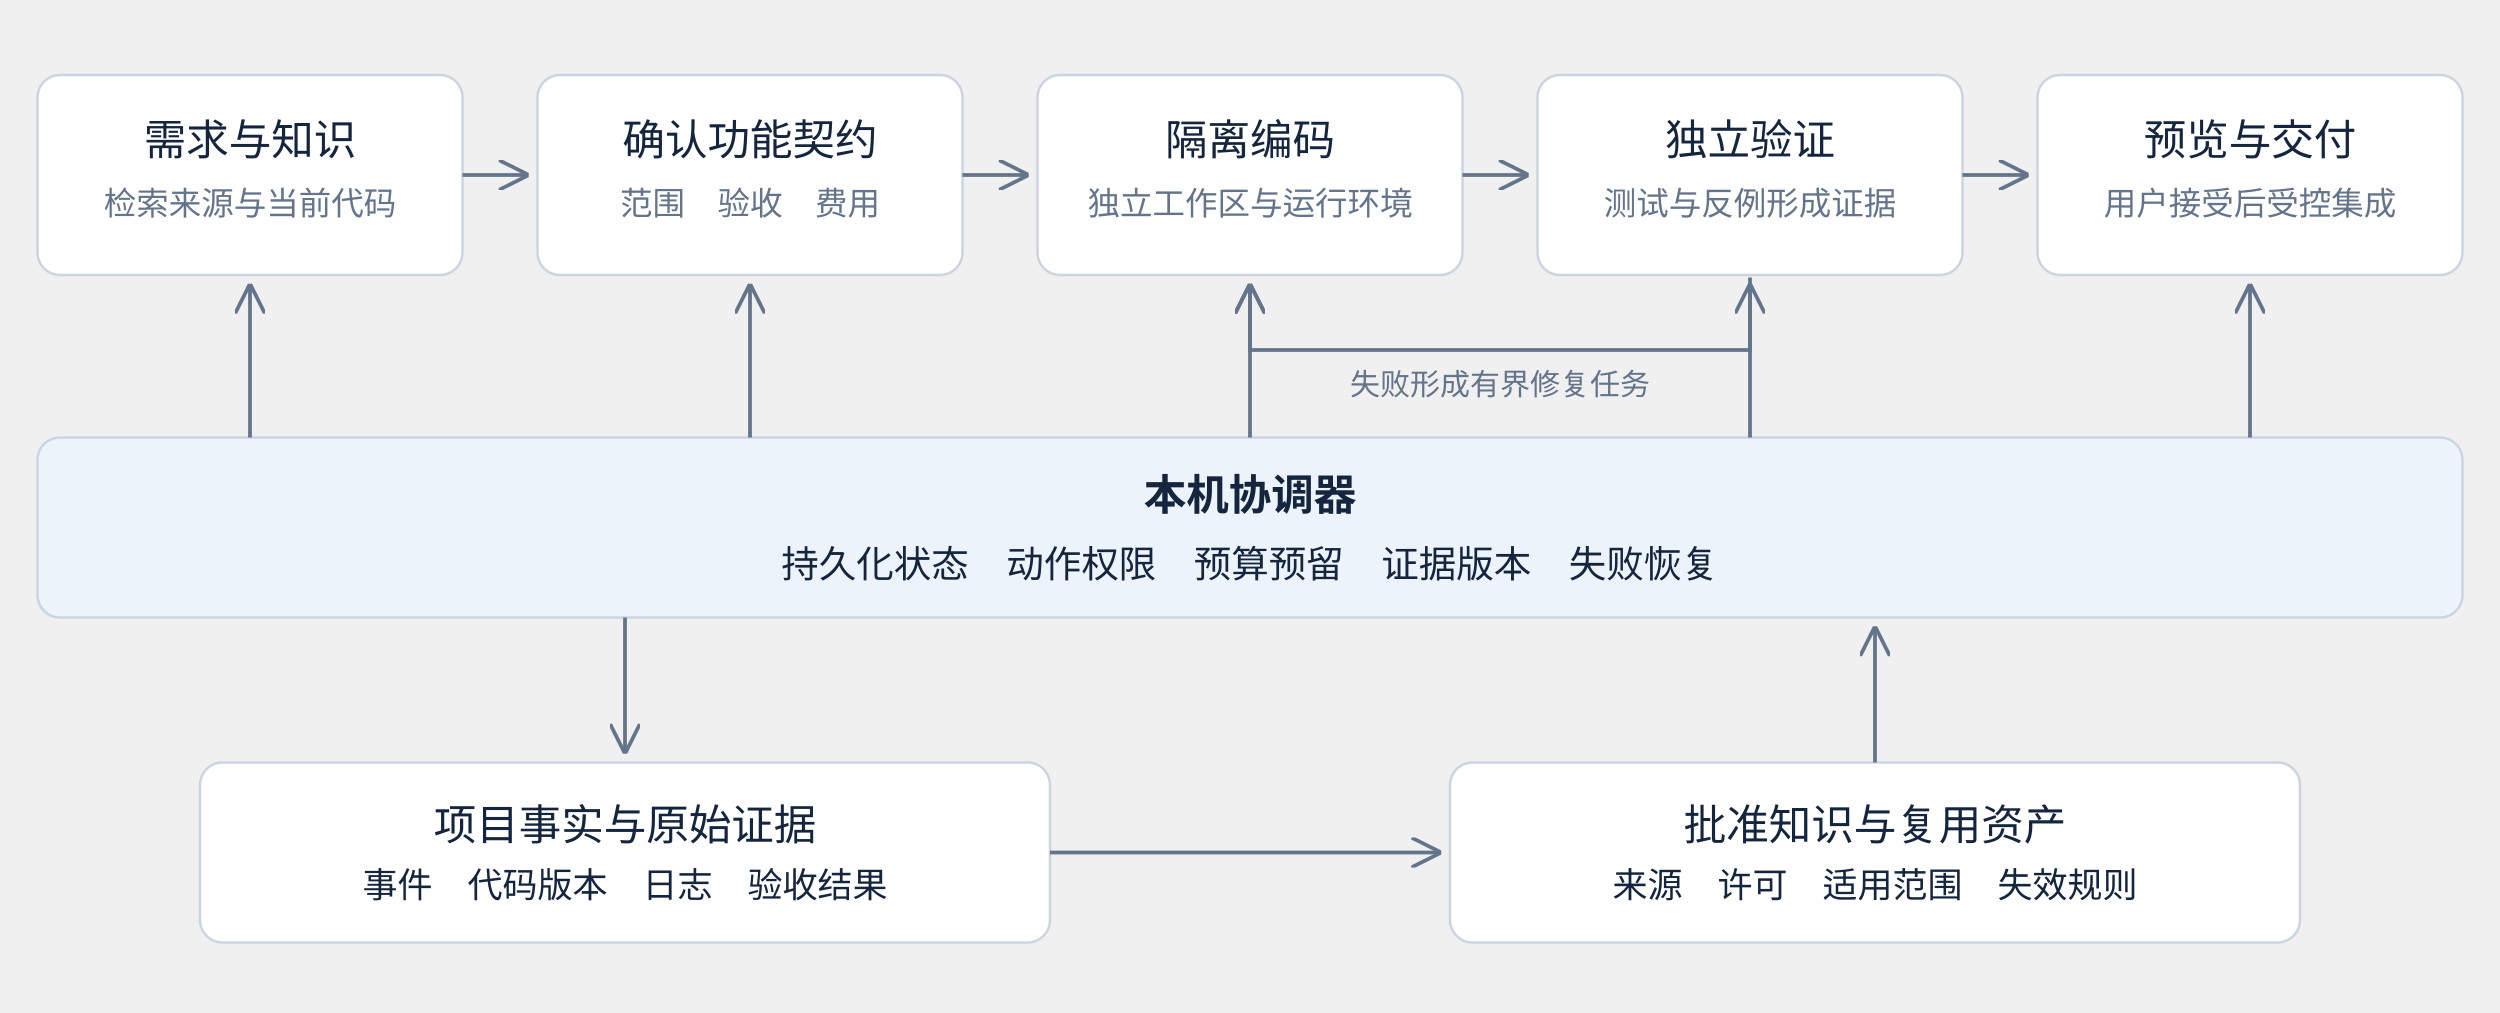
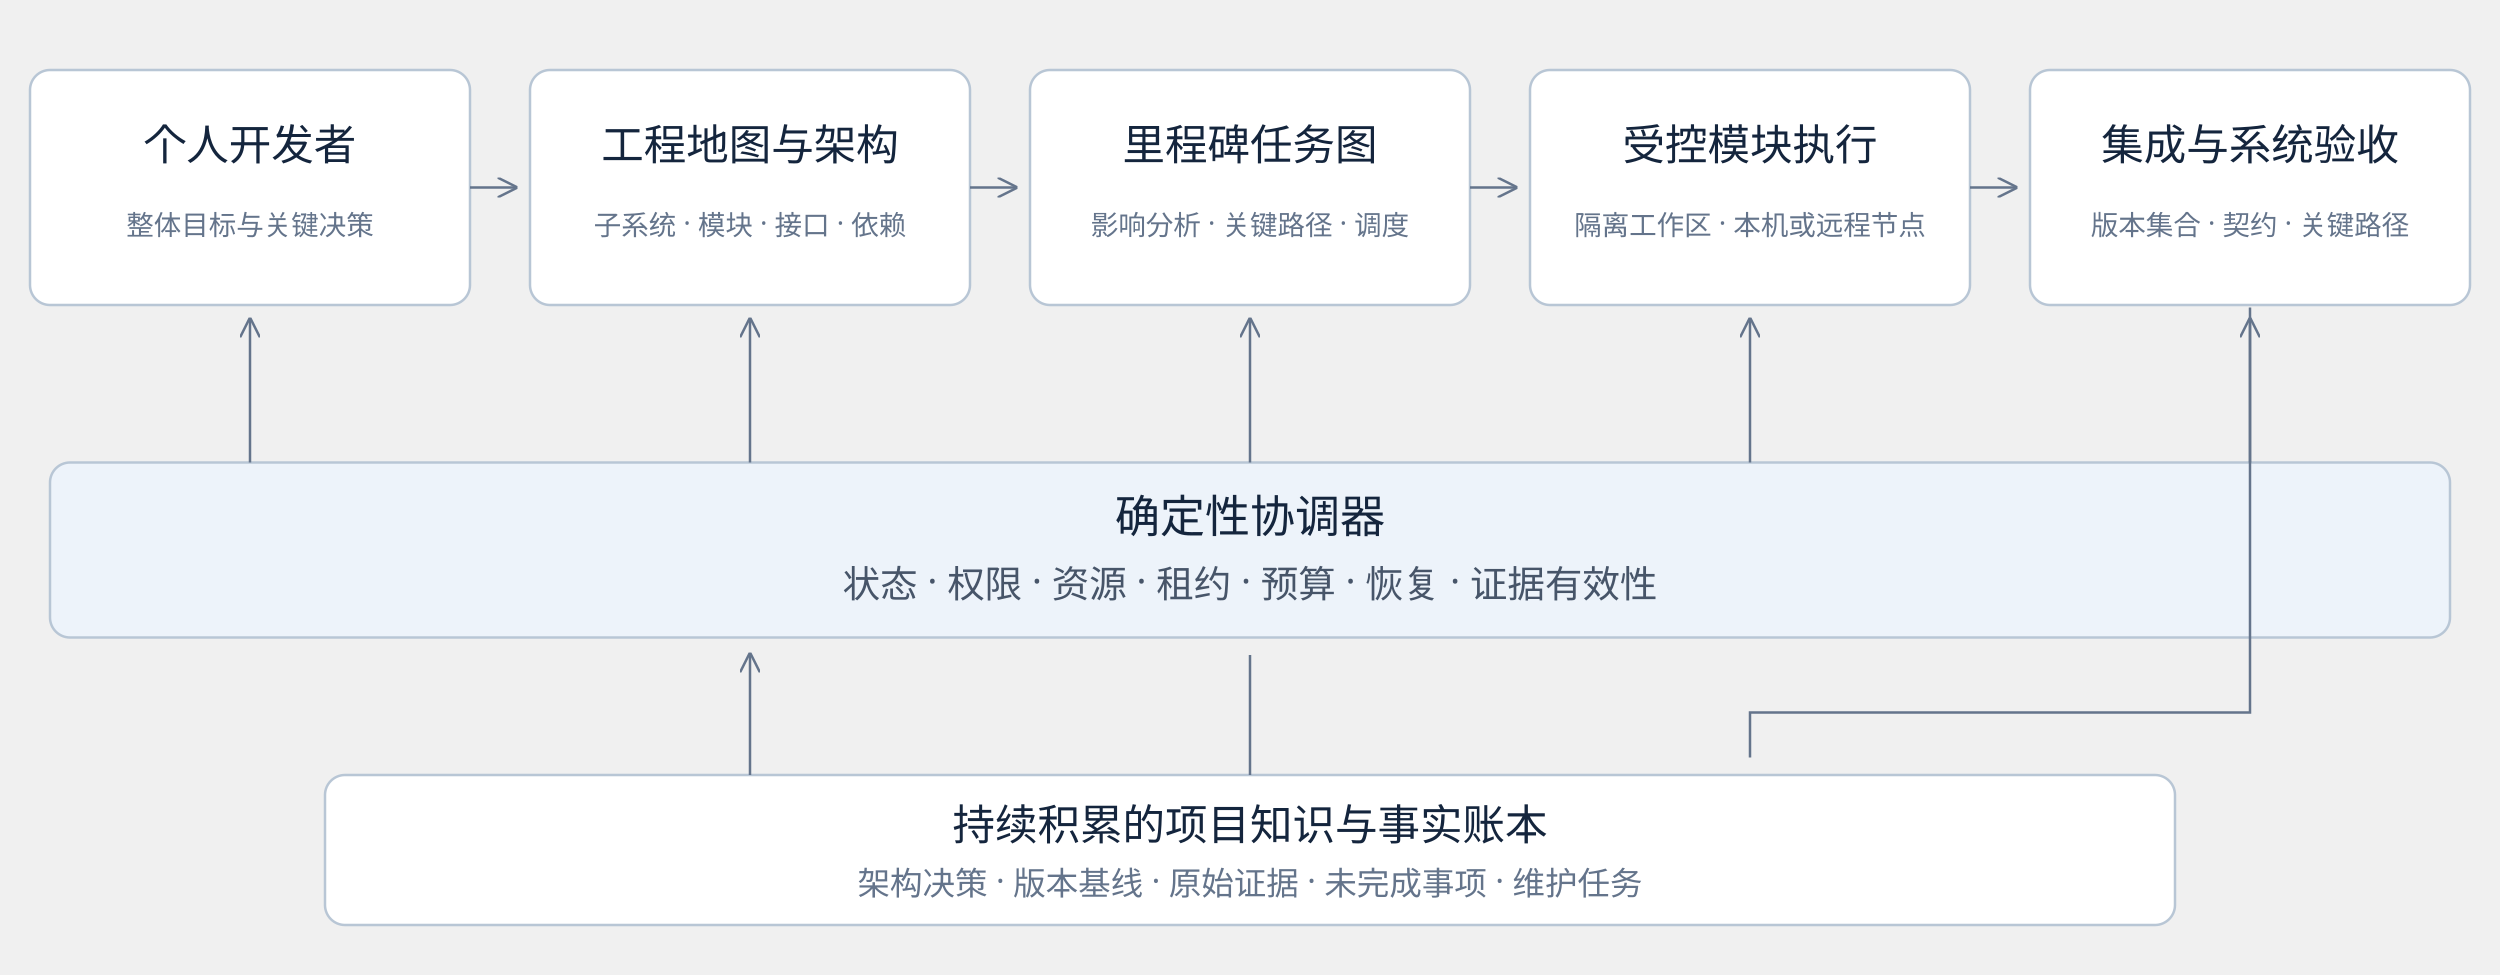
- <svg xmlns="http://www.w3.org/2000/svg" viewBox="0 0 1000 405" role="img" aria-labelledby="maptitle">
+ <svg xmlns="http://www.w3.org/2000/svg" viewBox="0 0 1000 390" role="img" aria-labelledby="title">
  <defs>
-     <marker id="arrow" markerWidth="8" markerHeight="8" refX="7" refY="4" orient="auto">
+     <marker id="a" markerWidth="8" markerHeight="8" refX="7" refY="4" orient="auto">
      <path d="M0 0L8 4L0 8" fill="none" stroke="#64748b" />
    </marker>
  </defs>
-   <g font-family="Microsoft YaHei, sans-serif" font-size="17" text-anchor="middle">
-     <g fill="#fff" stroke="#cbd5e1">
-       <rect x="15" y="30" width="170" height="80" rx="9" />
-       <rect x="215" y="30" width="170" height="80" rx="9" />
-       <rect x="415" y="30" width="170" height="80" rx="9" />
-       <rect x="615" y="30" width="170" height="80" rx="9" />
-       <rect x="815" y="30" width="170" height="80" rx="9" />
-       <rect x="15" y="175" width="970" height="72" rx="9" fill="#edf3fa" />
-       <rect x="80" y="305" width="340" height="72" rx="9" />
-       <rect x="580" y="305" width="340" height="72" rx="9" />
-     </g>
-     <g fill="#14253d">
-       <text x="100" y="62">需求与知识</text>
-       <text x="300" y="62">确认功能契约</text>
-       <text x="500" y="62">隔离编码</text>
-       <text x="700" y="62">独立验证</text>
-       <text x="900" y="62">预览与交付</text>
-       <text x="500" y="204" font-weight="bold">本机协调器</text>
-       <text x="500" y="231" font-size="15">持久化状态　动作权限　预算预留　证据版本　失败恢复</text>
-       <text x="250" y="336">项目事实与原始证据</text>
-       <text x="250" y="359" font-size="14">事件　代码版本　日志　验收结果</text>
-       <text x="750" y="336">批准知识与复用资产</text>
-       <text x="750" y="359" font-size="14">来源　许可　适用范围　失效规则</text>
-     </g>
-     <g fill="#64748b" font-size="13">
-       <text x="100" y="86">检索来源与当前代码</text>
-       <text x="300" y="86">范围　验收　费用</text>
-       <text x="500" y="86">独立工作区与运行环境</text>
-       <text x="700" y="86">测试与反例形成证据</text>
-       <text x="900" y="86">用户接受后受控集成</text>
-     </g>
-     <g stroke="#64748b" fill="none" stroke-width="1.5" marker-end="url(#arrow)">
-       <path d="M185 70H210" />
-       <path d="M385 70H410" />
-       <path d="M585 70H610" />
-       <path d="M785 70H810" />
-       <path d="M100 175V115" />
-       <path d="M300 175V115" />
-       <path d="M500 175V115" />
-       <path d="M700 175V115" />
-       <path d="M900 175V115" />
-       <path d="M250 247V300" />
-       <path d="M750 305V252" />
-       <path d="M420 341H575" />
-       <path d="M700 111V140H500V115" />
-     </g>
-     <text x="600" y="158" fill="#64748b" font-size="12">失败形成有界修复任务</text>
+   <g font-family="Microsoft YaHei, sans-serif" text-anchor="middle">
+     <rect x="12" y="28" width="176" height="94" rx="8" fill="#fff" stroke="#b8c6d5" />
+     <text x="100" y="64" fill="#14253d" font-size="17">个人开发者</text>
+     <text x="100" y="94" fill="#64748b" font-size="11">整体目标与关键决策</text>
+     <path d="M188 75H206" fill="none" stroke="#64748b" marker-end="url(#a)" />
+     <rect x="212" y="28" width="176" height="94" rx="8" fill="#fff" stroke="#b8c6d5" />
+     <text x="300" y="64" fill="#14253d" font-size="17">工程地图与架构</text>
+     <text x="300" y="94" fill="#64748b" font-size="11">子系统 · 模块 · 接口 · 依赖</text>
+     <path d="M388 75H406" fill="none" stroke="#64748b" marker-end="url(#a)" />
+     <rect x="412" y="28" width="176" height="94" rx="8" fill="#fff" stroke="#b8c6d5" />
+     <text x="500" y="64" fill="#14253d" font-size="17">里程碑任务图</text>
+     <text x="500" y="94" fill="#64748b" font-size="11">影响分析 · 关键路径 · 调度</text>
+     <path d="M588 75H606" fill="none" stroke="#64748b" marker-end="url(#a)" />
+     <rect x="612" y="28" width="176" height="94" rx="8" fill="#fff" stroke="#b8c6d5" />
+     <text x="700" y="64" fill="#14253d" font-size="17">受控模块执行</text>
+     <text x="700" y="94" fill="#64748b" font-size="11">隔离工作区 · 本机或远程节点</text>
+     <path d="M788 75H806" fill="none" stroke="#64748b" marker-end="url(#a)" />
+     <rect x="812" y="28" width="176" height="94" rx="8" fill="#fff" stroke="#b8c6d5" />
+     <text x="900" y="64" fill="#14253d" font-size="17">集成与系统验收</text>
+     <text x="900" y="94" fill="#64748b" font-size="11">版本集合 · 契约 · 关键路径</text>
+     <rect x="20" y="185" width="960" height="70" rx="8" fill="#edf3fa" stroke="#b8c6d5" />
+     <text x="500" y="213" fill="#14253d" font-size="18">确定性协调器</text>
+     <text x="500" y="239" fill="#475569" font-size="15">状态 · 权限 · 资源 · 租约 · 预算 · 恢复 · 证据有效性</text>
+     <path d="M100 185V128" fill="none" stroke="#64748b" marker-end="url(#a)" />
+     <path d="M300 185V128" fill="none" stroke="#64748b" marker-end="url(#a)" />
+     <path d="M500 185V128" fill="none" stroke="#64748b" marker-end="url(#a)" />
+     <path d="M700 185V128" fill="none" stroke="#64748b" marker-end="url(#a)" />
+     <path d="M900 185V128" fill="none" stroke="#64748b" marker-end="url(#a)" />
+     <rect x="130" y="310" width="740" height="60" rx="8" fill="#fff" stroke="#b8c6d5" />
+     <text x="500" y="336" fill="#14253d" font-size="17">持续积累的项目知识与事实账本</text>
+     <text x="500" y="358" fill="#64748b" font-size="13">架构决策 · 版本基线 · 原始证据 · 未完成事项 · 维护任务</text>
+     <path d="M500 310V262M900 123V285H700V303M300 310V285H300V262" stroke="#64748b" fill="none" marker-end="url(#a)" />
  </g>
</svg>
